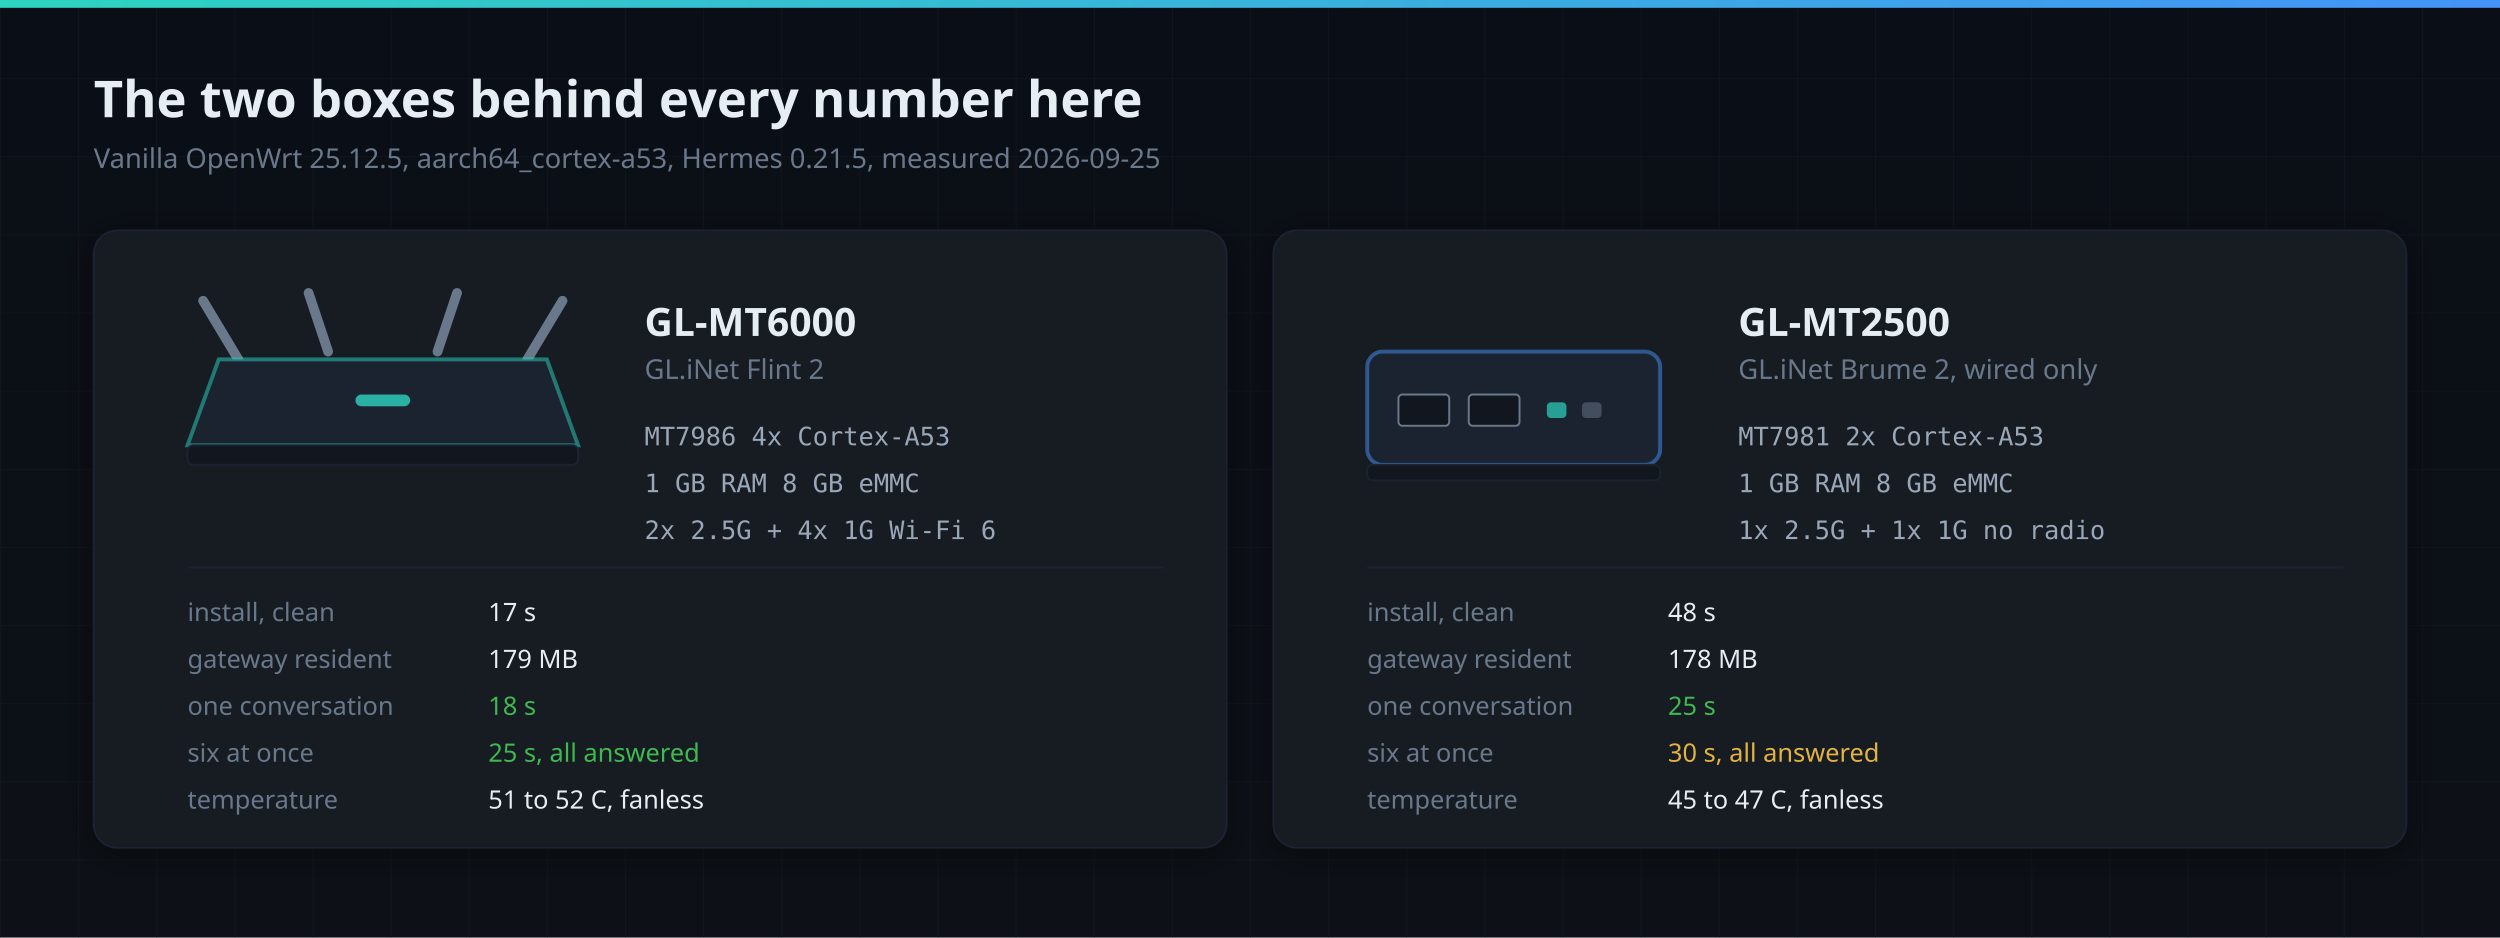
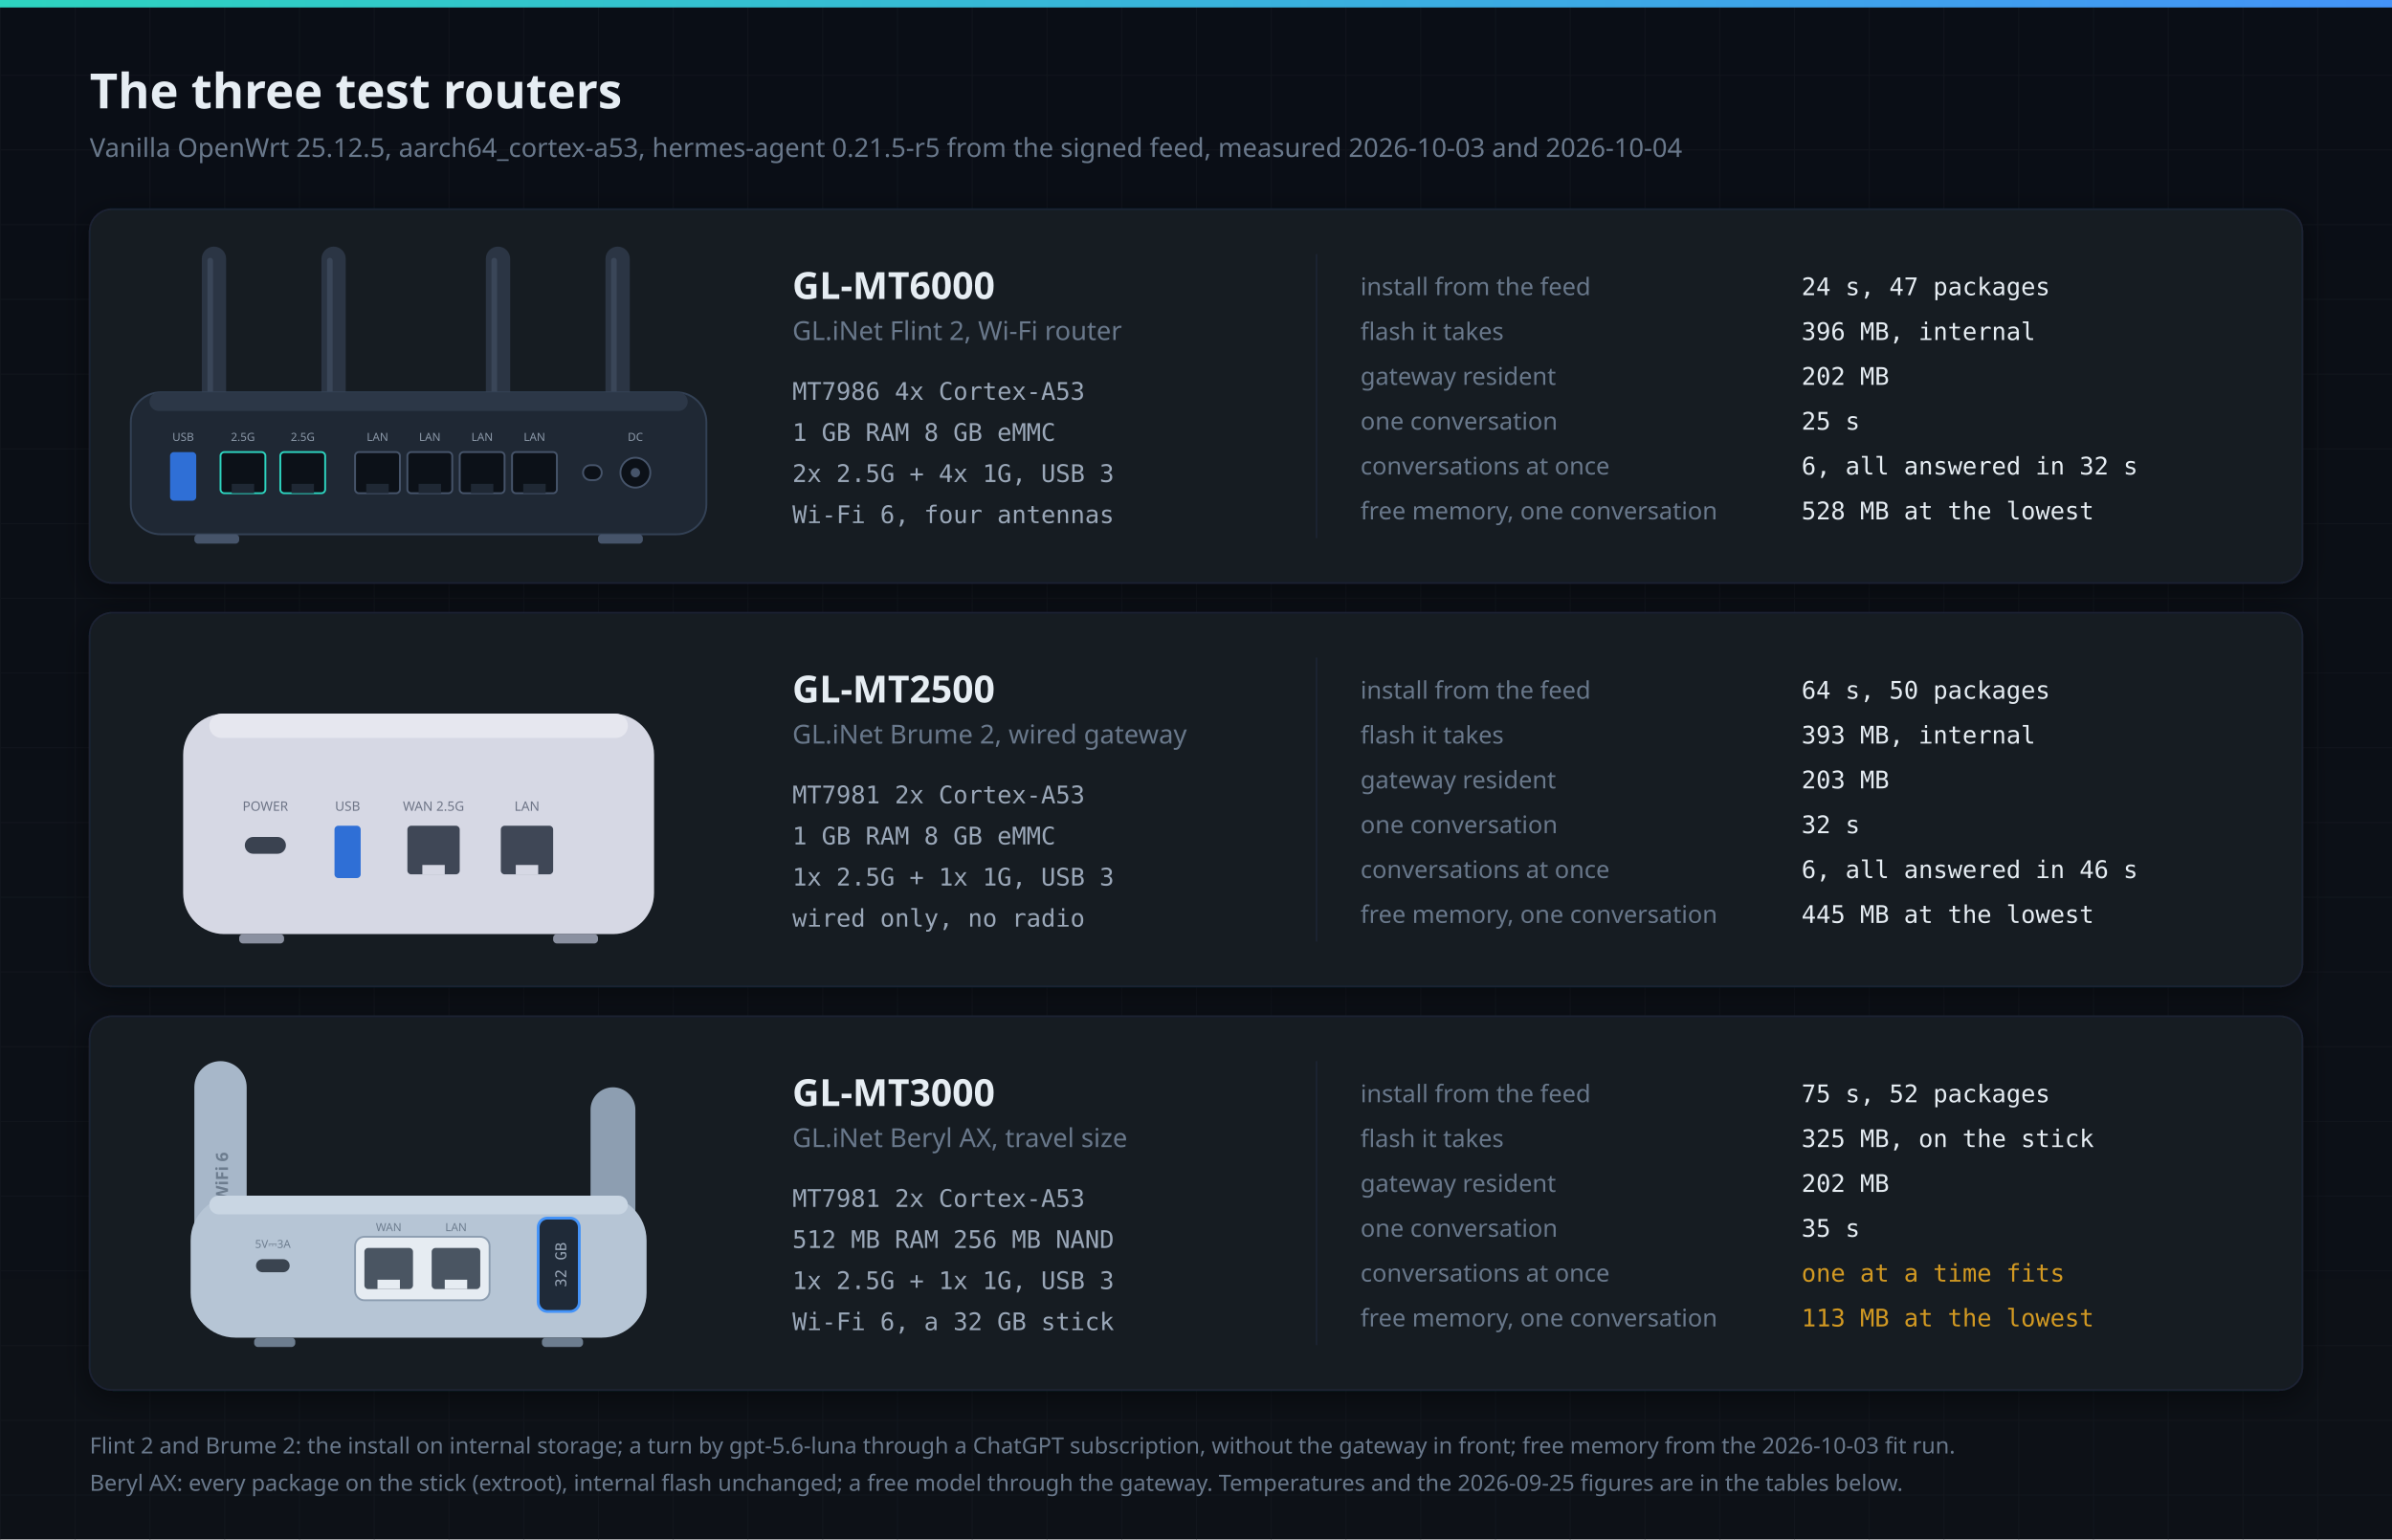
- <svg xmlns="http://www.w3.org/2000/svg" width="1280" height="480" viewBox="0 0 1280 480" role="img" aria-label="The two routers these figures came from: GL-MT6000 Flint 2 and GL-MT2500 Brume 2">
+ <svg xmlns="http://www.w3.org/2000/svg" width="1280" height="824" viewBox="0 0 1280 824" role="img" aria-label="The three test routers: GL.iNet Flint 2, Wi-Fi router, GL.iNet Brume 2, wired gateway, GL.iNet Beryl AX, travel size">
+   <defs>
+     <filter id="soft" x="-20%" y="-20%" width="140%" height="140%">
+       <feDropShadow dx="0" dy="4" stdDeviation="8" flood-color="#000000" flood-opacity="0.45" />
+     </filter>
+   </defs>
  <defs>
    <linearGradient id="bg" x1="0" y1="0" x2="0" y2="1">
      <stop offset="0" stop-color="#0a0e16" />
      <stop offset="1" stop-color="#0d1117" />
    </linearGradient>
    <linearGradient id="accent" x1="0" y1="0" x2="1" y2="0">
      <stop offset="0" stop-color="#2dd4bf" />
      <stop offset="1" stop-color="#4493f8" />
    </linearGradient>
    <pattern id="grid" width="40" height="40" patternUnits="userSpaceOnUse">
      <path d="M 40 0 L 0 0 0 40" fill="none" stroke="#161b22" stroke-width="1" />
    </pattern>
-     <filter id="soft" x="-20%" y="-20%" width="140%" height="140%">
-       <feDropShadow dx="0" dy="4" stdDeviation="8" flood-color="#000000" flood-opacity="0.45" />
-     </filter>
+     <marker id="arrow" viewBox="0 0 10 10" refX="9" refY="5" markerWidth="7" markerHeight="7" orient="auto">
+       <path d="M0,0 L10,5 L0,10 z" fill="#4493f8" />
+     </marker>
  </defs>
-   <rect x="0" y="0" width="1280" height="480" fill="url(#bg)" />
-   <rect x="0" y="0" width="1280" height="480" fill="url(#grid)" opacity="0.5" />
-   <rect x="0" y="0" width="1280" height="4" fill="url(#accent)" />
-   <text x="48" y="60" font-family="ui-sans-serif,system-ui,sans-serif" font-size="26" font-weight="600" fill="#e6edf3">The two boxes behind every number here</text>
-   <text x="48" y="86" font-family="ui-sans-serif,system-ui,sans-serif" font-size="14" fill="#69788b">Vanilla OpenWrt 25.12.5, aarch64_cortex-a53, Hermes 0.21.5, measured 2026-09-25</text>
-   <rect x="48" y="118" width="580" height="316" rx="12" fill="#141a23" stroke="#1b2331" filter="url(#soft)" />
-   <g transform="translate(96,150)">
-     <line x1="26" y1="34" x2="8" y2="4" stroke="#69788b" stroke-width="5" stroke-linecap="round" />
-     <line x1="72" y1="30" x2="62" y2="0" stroke="#69788b" stroke-width="5" stroke-linecap="round" />
-     <line x1="128" y1="30" x2="138" y2="0" stroke="#69788b" stroke-width="5" stroke-linecap="round" />
-     <line x1="174" y1="34" x2="192" y2="4" stroke="#69788b" stroke-width="5" stroke-linecap="round" />
-     <path d="M 16 34 L 184 34 L 200 78 L 0 78 Z" fill="#1b2331" stroke="#2dd4bf" stroke-opacity="0.5" stroke-width="2" />
-     <rect x="86" y="52" width="28" height="6" rx="3" fill="#2dd4bf" opacity="0.8" />
-     <rect x="0" y="78" width="200" height="10" rx="3" fill="#11161f" stroke="#1b2331" />
+   <rect width="1280" height="824" fill="url(#bg)" />
+   <rect width="1280" height="824" fill="url(#grid)" opacity="0.5" />
+   <rect width="1280" height="4" fill="url(#accent)" />
+   <text x="48" y="58" font-family="ui-sans-serif,system-ui,sans-serif" font-size="26" fill="#e6edf3" font-weight="600">The three test routers</text>
+   <text x="48" y="84" font-family="ui-sans-serif,system-ui,sans-serif" font-size="14" fill="#69788b">Vanilla OpenWrt 25.12.5, aarch64_cortex-a53, hermes-agent 0.21.5-r5 from the signed feed, measured 2026-10-03 and 2026-10-04</text>
+   <rect x="48" y="112" width="1184" height="200" rx="12" fill="#141a23" stroke="#1b2331" filter="url(#soft)" />
+   <g transform="translate(64,132)">
+     <rect x="44" y="0" width="13" height="104" rx="6.5" fill="#2b3544" />
+     <rect x="47" y="6" width="3" height="90" rx="1.5" fill="#3a4658" />
+     <rect x="108" y="0" width="13" height="104" rx="6.5" fill="#2b3544" />
+     <rect x="111" y="6" width="3" height="90" rx="1.5" fill="#3a4658" />
+     <rect x="196" y="0" width="13" height="104" rx="6.5" fill="#2b3544" />
+     <rect x="199" y="6" width="3" height="90" rx="1.5" fill="#3a4658" />
+     <rect x="260" y="0" width="13" height="104" rx="6.5" fill="#2b3544" />
+     <rect x="263" y="6" width="3" height="90" rx="1.5" fill="#3a4658" />
+     <rect x="6" y="78" width="308" height="76" rx="16" fill="#1f2834" stroke="#334155" />
+     <rect x="16" y="78" width="288" height="10" rx="5" fill="#2c3747" />
+     <text x="34" y="104" font-family="ui-sans-serif,system-ui,sans-serif" font-size="6" fill="#8b98a8" text-anchor="middle">USB</text>
+     <text x="66" y="104" font-family="ui-sans-serif,system-ui,sans-serif" font-size="6" fill="#8b98a8" text-anchor="middle">2.5G</text>
+     <text x="98" y="104" font-family="ui-sans-serif,system-ui,sans-serif" font-size="6" fill="#8b98a8" text-anchor="middle">2.5G</text>
+     <text x="138" y="104" font-family="ui-sans-serif,system-ui,sans-serif" font-size="6" fill="#8b98a8" text-anchor="middle">LAN</text>
+     <text x="166" y="104" font-family="ui-sans-serif,system-ui,sans-serif" font-size="6" fill="#8b98a8" text-anchor="middle">LAN</text>
+     <text x="194" y="104" font-family="ui-sans-serif,system-ui,sans-serif" font-size="6" fill="#8b98a8" text-anchor="middle">LAN</text>
+     <text x="222" y="104" font-family="ui-sans-serif,system-ui,sans-serif" font-size="6" fill="#8b98a8" text-anchor="middle">LAN</text>
+     <text x="276" y="104" font-family="ui-sans-serif,system-ui,sans-serif" font-size="6" fill="#8b98a8" text-anchor="middle">DC</text>
+     <rect x="27" y="110" width="14" height="26" rx="2" fill="#2f6fd6" />
+     <rect x="54" y="110" width="24" height="22" rx="2" fill="#0c1118" stroke="#2dd4bf" stroke-width="1" />
+     <rect x="60" y="127" width="12" height="5" fill="#1f2834" />
+     <rect x="86" y="110" width="24" height="22" rx="2" fill="#0c1118" stroke="#2dd4bf" stroke-width="1" />
+     <rect x="92" y="127" width="12" height="5" fill="#1f2834" />
+     <rect x="126" y="110" width="24" height="22" rx="2" fill="#0c1118" stroke="#46546a" />
+     <rect x="132" y="127" width="12" height="5" fill="#1f2834" />
+     <rect x="154" y="110" width="24" height="22" rx="2" fill="#0c1118" stroke="#46546a" />
+     <rect x="160" y="127" width="12" height="5" fill="#1f2834" />
+     <rect x="182" y="110" width="24" height="22" rx="2" fill="#0c1118" stroke="#46546a" />
+     <rect x="188" y="127" width="12" height="5" fill="#1f2834" />
+     <rect x="210" y="110" width="24" height="22" rx="2" fill="#0c1118" stroke="#46546a" />
+     <rect x="216" y="127" width="12" height="5" fill="#1f2834" />
+     <circle cx="276" cy="121" r="8" fill="#0c1118" stroke="#46546a" />
+     <circle cx="276" cy="121" r="2.5" fill="#46546a" />
+     <rect x="248" y="117" width="10" height="8" rx="4" fill="#0c1118" stroke="#46546a" />
+     <rect x="40" y="154" width="24" height="5" rx="2" fill="#46546a" />
+     <rect x="256" y="154" width="24" height="5" rx="2" fill="#46546a" />
  </g>
-   <text x="330" y="172" font-family="ui-sans-serif,system-ui,sans-serif" font-size="20" font-weight="600" fill="#e6edf3">GL-MT6000</text>
-   <text x="330" y="194" font-family="ui-sans-serif,system-ui,sans-serif" font-size="14" fill="#69788b">GL.iNet Flint 2</text>
-   <g font-family="ui-monospace,SFMono-Regular,Menlo,monospace" font-size="13" fill="#9aa7b8">
-     <text x="330" y="228">MT7986  4x Cortex-A53</text>
-     <text x="330" y="252">1 GB RAM   8 GB eMMC</text>
-     <text x="330" y="276">2x 2.5G + 4x 1G  Wi-Fi 6</text>
+   <text x="424" y="160" font-family="ui-sans-serif,system-ui,sans-serif" font-size="20" fill="#e6edf3" font-weight="600">GL-MT6000</text>
+   <text x="424" y="182" font-family="ui-sans-serif,system-ui,sans-serif" font-size="14" fill="#69788b">GL.iNet Flint 2, Wi-Fi router</text>
+   <text x="424" y="214" font-family="ui-monospace,SFMono-Regular,Menlo,monospace" font-size="13" fill="#9aa7b8">MT7986  4x Cortex-A53</text>
+   <text x="424" y="236" font-family="ui-monospace,SFMono-Regular,Menlo,monospace" font-size="13" fill="#9aa7b8">1 GB RAM   8 GB eMMC</text>
+   <text x="424" y="258" font-family="ui-monospace,SFMono-Regular,Menlo,monospace" font-size="13" fill="#9aa7b8">2x 2.5G + 4x 1G, USB 3</text>
+   <text x="424" y="280" font-family="ui-monospace,SFMono-Regular,Menlo,monospace" font-size="13" fill="#9aa7b8">Wi-Fi 6, four antennas</text>
+   <rect x="704" y="136" width="1" height="152" fill="#1b2331" />
+   <text x="728" y="158" font-family="ui-sans-serif,system-ui,sans-serif" font-size="13" fill="#69788b">install from the feed</text>
+   <text x="964" y="158" font-family="ui-monospace,SFMono-Regular,Menlo,monospace" font-size="13" fill="#e6edf3">24 s, 47 packages</text>
+   <text x="728" y="182" font-family="ui-sans-serif,system-ui,sans-serif" font-size="13" fill="#69788b">flash it takes</text>
+   <text x="964" y="182" font-family="ui-monospace,SFMono-Regular,Menlo,monospace" font-size="13" fill="#e6edf3">396 MB, internal</text>
+   <text x="728" y="206" font-family="ui-sans-serif,system-ui,sans-serif" font-size="13" fill="#69788b">gateway resident</text>
+   <text x="964" y="206" font-family="ui-monospace,SFMono-Regular,Menlo,monospace" font-size="13" fill="#e6edf3">202 MB</text>
+   <text x="728" y="230" font-family="ui-sans-serif,system-ui,sans-serif" font-size="13" fill="#69788b">one conversation</text>
+   <text x="964" y="230" font-family="ui-monospace,SFMono-Regular,Menlo,monospace" font-size="13" fill="#e6edf3">25 s</text>
+   <text x="728" y="254" font-family="ui-sans-serif,system-ui,sans-serif" font-size="13" fill="#69788b">conversations at once</text>
+   <text x="964" y="254" font-family="ui-monospace,SFMono-Regular,Menlo,monospace" font-size="13" fill="#e6edf3">6, all answered in 32 s</text>
+   <text x="728" y="278" font-family="ui-sans-serif,system-ui,sans-serif" font-size="13" fill="#69788b">free memory, one conversation</text>
+   <text x="964" y="278" font-family="ui-monospace,SFMono-Regular,Menlo,monospace" font-size="13" fill="#e6edf3">528 MB at the lowest</text>
+   <rect x="48" y="328" width="1184" height="200" rx="12" fill="#141a23" stroke="#1b2331" filter="url(#soft)" />
+   <g transform="translate(64,348)">
+     <rect x="34" y="34" width="252" height="118" rx="22" fill="#d6d8e4" />
+     <rect x="48" y="34" width="224" height="13" rx="6.5" fill="#e6e7ef" />
+     <text x="78" y="86" font-family="ui-sans-serif,system-ui,sans-serif" font-size="7" fill="#6d7486" text-anchor="middle">POWER</text>
+     <text x="122" y="86" font-family="ui-sans-serif,system-ui,sans-serif" font-size="7" fill="#6d7486" text-anchor="middle">USB</text>
+     <text x="168" y="86" font-family="ui-sans-serif,system-ui,sans-serif" font-size="7" fill="#6d7486" text-anchor="middle">WAN 2.5G</text>
+     <text x="218" y="86" font-family="ui-sans-serif,system-ui,sans-serif" font-size="7" fill="#6d7486" text-anchor="middle">LAN</text>
+     <rect x="67" y="100" width="22" height="9" rx="4.5" fill="#3a4250" />
+     <rect x="115" y="94" width="14" height="28" rx="2" fill="#2f6fd6" />
+     <rect x="154" y="94" width="28" height="26" rx="2" fill="#3f4756" />
+     <rect x="162" y="115" width="12" height="5" fill="#d6d8e4" />
+     <rect x="204" y="94" width="28" height="26" rx="2" fill="#3f4756" />
+     <rect x="212" y="115" width="12" height="5" fill="#d6d8e4" />
+     <rect x="64" y="152" width="24" height="5" rx="2" fill="#8a90a0" />
+     <rect x="232" y="152" width="24" height="5" rx="2" fill="#8a90a0" />
  </g>
-   <rect x="96" y="290" width="500" height="1" fill="#1b2331" />
-   <g font-family="ui-sans-serif,system-ui,sans-serif" font-size="13">
-     <text x="96" y="318" fill="#69788b">install, clean</text>
-     <text x="250" y="318" fill="#e6edf3">17 s</text>
-     <text x="96" y="342" fill="#69788b">gateway resident</text>
-     <text x="250" y="342" fill="#e6edf3">179 MB</text>
-     <text x="96" y="366" fill="#69788b">one conversation</text>
-     <text x="250" y="366" fill="#3fb950">18 s</text>
-     <text x="96" y="390" fill="#69788b">six at once</text>
-     <text x="250" y="390" fill="#3fb950">25 s, all answered</text>
-     <text x="96" y="414" fill="#69788b">temperature</text>
-     <text x="250" y="414" fill="#e6edf3">51 to 52 C, fanless</text>
+   <text x="424" y="376" font-family="ui-sans-serif,system-ui,sans-serif" font-size="20" fill="#e6edf3" font-weight="600">GL-MT2500</text>
+   <text x="424" y="398" font-family="ui-sans-serif,system-ui,sans-serif" font-size="14" fill="#69788b">GL.iNet Brume 2, wired gateway</text>
+   <text x="424" y="430" font-family="ui-monospace,SFMono-Regular,Menlo,monospace" font-size="13" fill="#9aa7b8">MT7981  2x Cortex-A53</text>
+   <text x="424" y="452" font-family="ui-monospace,SFMono-Regular,Menlo,monospace" font-size="13" fill="#9aa7b8">1 GB RAM   8 GB eMMC</text>
+   <text x="424" y="474" font-family="ui-monospace,SFMono-Regular,Menlo,monospace" font-size="13" fill="#9aa7b8">1x 2.5G + 1x 1G, USB 3</text>
+   <text x="424" y="496" font-family="ui-monospace,SFMono-Regular,Menlo,monospace" font-size="13" fill="#9aa7b8">wired only, no radio</text>
+   <rect x="704" y="352" width="1" height="152" fill="#1b2331" />
+   <text x="728" y="374" font-family="ui-sans-serif,system-ui,sans-serif" font-size="13" fill="#69788b">install from the feed</text>
+   <text x="964" y="374" font-family="ui-monospace,SFMono-Regular,Menlo,monospace" font-size="13" fill="#e6edf3">64 s, 50 packages</text>
+   <text x="728" y="398" font-family="ui-sans-serif,system-ui,sans-serif" font-size="13" fill="#69788b">flash it takes</text>
+   <text x="964" y="398" font-family="ui-monospace,SFMono-Regular,Menlo,monospace" font-size="13" fill="#e6edf3">393 MB, internal</text>
+   <text x="728" y="422" font-family="ui-sans-serif,system-ui,sans-serif" font-size="13" fill="#69788b">gateway resident</text>
+   <text x="964" y="422" font-family="ui-monospace,SFMono-Regular,Menlo,monospace" font-size="13" fill="#e6edf3">203 MB</text>
+   <text x="728" y="446" font-family="ui-sans-serif,system-ui,sans-serif" font-size="13" fill="#69788b">one conversation</text>
+   <text x="964" y="446" font-family="ui-monospace,SFMono-Regular,Menlo,monospace" font-size="13" fill="#e6edf3">32 s</text>
+   <text x="728" y="470" font-family="ui-sans-serif,system-ui,sans-serif" font-size="13" fill="#69788b">conversations at once</text>
+   <text x="964" y="470" font-family="ui-monospace,SFMono-Regular,Menlo,monospace" font-size="13" fill="#e6edf3">6, all answered in 46 s</text>
+   <text x="728" y="494" font-family="ui-sans-serif,system-ui,sans-serif" font-size="13" fill="#69788b">free memory, one conversation</text>
+   <text x="964" y="494" font-family="ui-monospace,SFMono-Regular,Menlo,monospace" font-size="13" fill="#e6edf3">445 MB at the lowest</text>
+   <rect x="48" y="544" width="1184" height="200" rx="12" fill="#141a23" stroke="#1b2331" filter="url(#soft)" />
+   <g transform="translate(102,568)">
+     <rect x="214" y="14" width="24" height="98" rx="12" fill="#8d9eb1" />
+     <rect x="2" y="0" width="28" height="112" rx="14" fill="#a7b7c9" />
+     <text transform="translate(20,62) rotate(-90)" font-family="ui-sans-serif,system-ui,sans-serif" font-size="9" font-weight="600" fill="#6d7d8f" text-anchor="middle">WiFi 6</text>
+     <rect x="0" y="72" width="244" height="76" rx="24" fill="#b6c5d5" />
+     <rect x="10" y="72" width="224" height="10" rx="5" fill="#c9d6e3" />
+     <text x="44" y="100" font-family="ui-sans-serif,system-ui,sans-serif" font-size="6" fill="#6d7d8f" text-anchor="middle">5V⎓3A</text>
+     <rect x="35" y="106" width="18" height="7" rx="3.5" fill="#3a4450" />
+     <rect x="88" y="94" width="72" height="34" rx="5" fill="#e6ecf2" stroke="#8d9eb1" />
+     <text x="106" y="91" font-family="ui-sans-serif,system-ui,sans-serif" font-size="6" fill="#6d7d8f" text-anchor="middle">WAN</text>
+     <text x="142" y="91" font-family="ui-sans-serif,system-ui,sans-serif" font-size="6" fill="#6d7d8f" text-anchor="middle">LAN</text>
+     <rect x="93" y="100" width="26" height="22" rx="2" fill="#4a5562" />
+     <rect x="100" y="117" width="12" height="5" fill="#e6ecf2" />
+     <rect x="129" y="100" width="26" height="22" rx="2" fill="#4a5562" />
+     <rect x="136" y="117" width="12" height="5" fill="#e6ecf2" />
+     <rect x="190" y="96" width="14" height="28" rx="2" fill="#2f6fd6" />
+     <rect x="186" y="84" width="22" height="50" rx="5" fill="#1f2a38" stroke="#4493f8" stroke-width="1.5" />
+     <text transform="translate(201,109) rotate(-90)" font-family="ui-monospace,SFMono-Regular,Menlo,monospace" font-size="8" fill="#9aa7b8" text-anchor="middle">32 GB</text>
+     <rect x="34" y="148" width="22" height="5" rx="2" fill="#6d7d8f" />
+     <rect x="188" y="148" width="22" height="5" rx="2" fill="#6d7d8f" />
  </g>
-   <rect x="652" y="118" width="580" height="316" rx="12" fill="#141a23" stroke="#1b2331" filter="url(#soft)" />
-   <g transform="translate(700,168)">
-     <rect x="0" y="12" width="150" height="58" rx="8" fill="#1b2331" stroke="#4493f8" stroke-opacity="0.5" stroke-width="2" />
-     <rect x="16" y="34" width="26" height="16" rx="2" fill="#11161f" stroke="#69788b" />
-     <rect x="52" y="34" width="26" height="16" rx="2" fill="#11161f" stroke="#69788b" />
-     <rect x="92" y="38" width="10" height="8" rx="2" fill="#2dd4bf" opacity="0.7" />
-     <rect x="110" y="38" width="10" height="8" rx="2" fill="#69788b" opacity="0.5" />
-     <rect x="0" y="70" width="150" height="8" rx="3" fill="#11161f" stroke="#1b2331" />
-   </g>
-   <text x="890" y="172" font-family="ui-sans-serif,system-ui,sans-serif" font-size="20" font-weight="600" fill="#e6edf3">GL-MT2500</text>
-   <text x="890" y="194" font-family="ui-sans-serif,system-ui,sans-serif" font-size="14" fill="#69788b">GL.iNet Brume 2, wired only</text>
-   <g font-family="ui-monospace,SFMono-Regular,Menlo,monospace" font-size="13" fill="#9aa7b8">
-     <text x="890" y="228">MT7981  2x Cortex-A53</text>
-     <text x="890" y="252">1 GB RAM   8 GB eMMC</text>
-     <text x="890" y="276">1x 2.5G + 1x 1G  no radio</text>
-   </g>
-   <rect x="700" y="290" width="500" height="1" fill="#1b2331" />
-   <g font-family="ui-sans-serif,system-ui,sans-serif" font-size="13">
-     <text x="700" y="318" fill="#69788b">install, clean</text>
-     <text x="854" y="318" fill="#e6edf3">48 s</text>
-     <text x="700" y="342" fill="#69788b">gateway resident</text>
-     <text x="854" y="342" fill="#e6edf3">178 MB</text>
-     <text x="700" y="366" fill="#69788b">one conversation</text>
-     <text x="854" y="366" fill="#3fb950">25 s</text>
-     <text x="700" y="390" fill="#69788b">six at once</text>
-     <text x="854" y="390" fill="#e3b341">30 s, all answered</text>
-     <text x="700" y="414" fill="#69788b">temperature</text>
-     <text x="854" y="414" fill="#e6edf3">45 to 47 C, fanless</text>
-   </g>
+   <text x="424" y="592" font-family="ui-sans-serif,system-ui,sans-serif" font-size="20" fill="#e6edf3" font-weight="600">GL-MT3000</text>
+   <text x="424" y="614" font-family="ui-sans-serif,system-ui,sans-serif" font-size="14" fill="#69788b">GL.iNet Beryl AX, travel size</text>
+   <text x="424" y="646" font-family="ui-monospace,SFMono-Regular,Menlo,monospace" font-size="13" fill="#9aa7b8">MT7981  2x Cortex-A53</text>
+   <text x="424" y="668" font-family="ui-monospace,SFMono-Regular,Menlo,monospace" font-size="13" fill="#9aa7b8">512 MB RAM   256 MB NAND</text>
+   <text x="424" y="690" font-family="ui-monospace,SFMono-Regular,Menlo,monospace" font-size="13" fill="#9aa7b8">1x 2.5G + 1x 1G, USB 3</text>
+   <text x="424" y="712" font-family="ui-monospace,SFMono-Regular,Menlo,monospace" font-size="13" fill="#9aa7b8">Wi-Fi 6, a 32 GB stick</text>
+   <rect x="704" y="568" width="1" height="152" fill="#1b2331" />
+   <text x="728" y="590" font-family="ui-sans-serif,system-ui,sans-serif" font-size="13" fill="#69788b">install from the feed</text>
+   <text x="964" y="590" font-family="ui-monospace,SFMono-Regular,Menlo,monospace" font-size="13" fill="#e6edf3">75 s, 52 packages</text>
+   <text x="728" y="614" font-family="ui-sans-serif,system-ui,sans-serif" font-size="13" fill="#69788b">flash it takes</text>
+   <text x="964" y="614" font-family="ui-monospace,SFMono-Regular,Menlo,monospace" font-size="13" fill="#e6edf3">325 MB, on the stick</text>
+   <text x="728" y="638" font-family="ui-sans-serif,system-ui,sans-serif" font-size="13" fill="#69788b">gateway resident</text>
+   <text x="964" y="638" font-family="ui-monospace,SFMono-Regular,Menlo,monospace" font-size="13" fill="#e6edf3">202 MB</text>
+   <text x="728" y="662" font-family="ui-sans-serif,system-ui,sans-serif" font-size="13" fill="#69788b">one conversation</text>
+   <text x="964" y="662" font-family="ui-monospace,SFMono-Regular,Menlo,monospace" font-size="13" fill="#e6edf3">35 s</text>
+   <text x="728" y="686" font-family="ui-sans-serif,system-ui,sans-serif" font-size="13" fill="#69788b">conversations at once</text>
+   <text x="964" y="686" font-family="ui-monospace,SFMono-Regular,Menlo,monospace" font-size="13" fill="#d29922">one at a time fits</text>
+   <text x="728" y="710" font-family="ui-sans-serif,system-ui,sans-serif" font-size="13" fill="#69788b">free memory, one conversation</text>
+   <text x="964" y="710" font-family="ui-monospace,SFMono-Regular,Menlo,monospace" font-size="13" fill="#d29922">113 MB at the lowest</text>
+   <text x="48" y="778" font-family="ui-sans-serif,system-ui,sans-serif" font-size="12" fill="#69788b">Flint 2 and Brume 2: the install on internal storage; a turn by gpt-5.6-luna through a ChatGPT subscription, without the gateway in front; free memory from the 2026-10-03 fit run.</text>
+   <text x="48" y="798" font-family="ui-sans-serif,system-ui,sans-serif" font-size="12" fill="#69788b">Beryl AX: every package on the stick (extroot), internal flash unchanged; a free model through the gateway. Temperatures and the 2026-09-25 figures are in the tables below.</text>
</svg>
